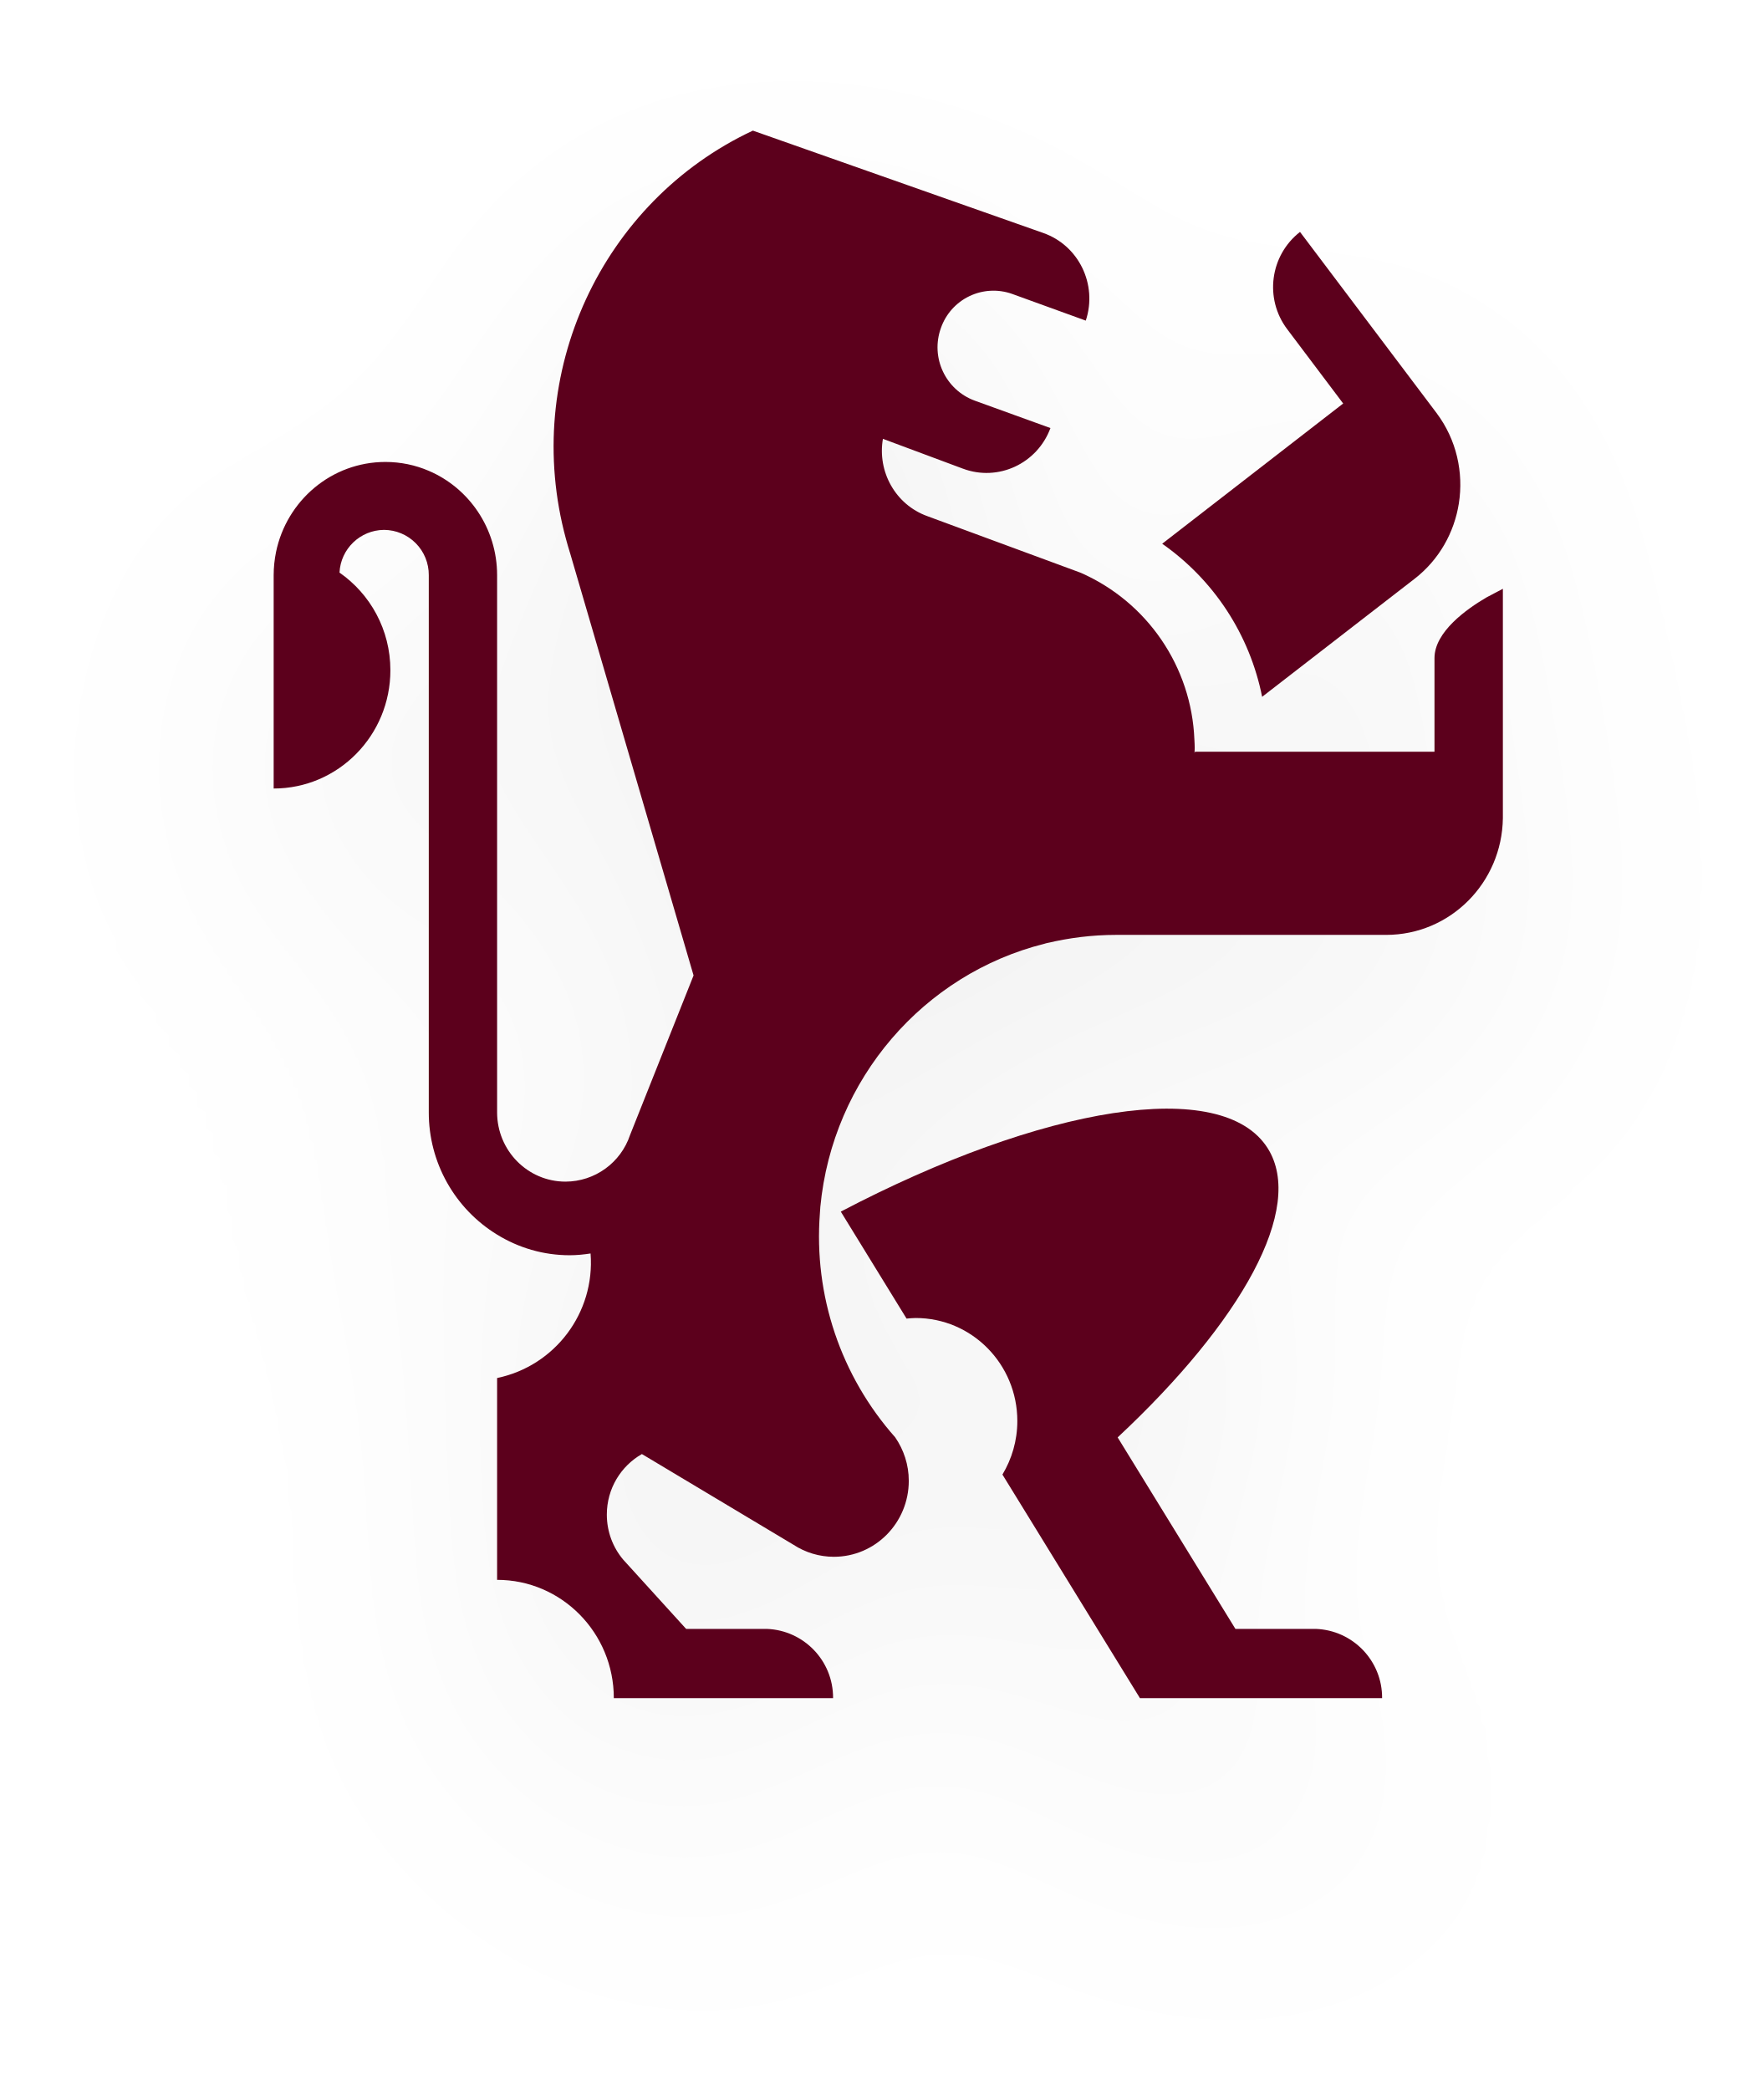
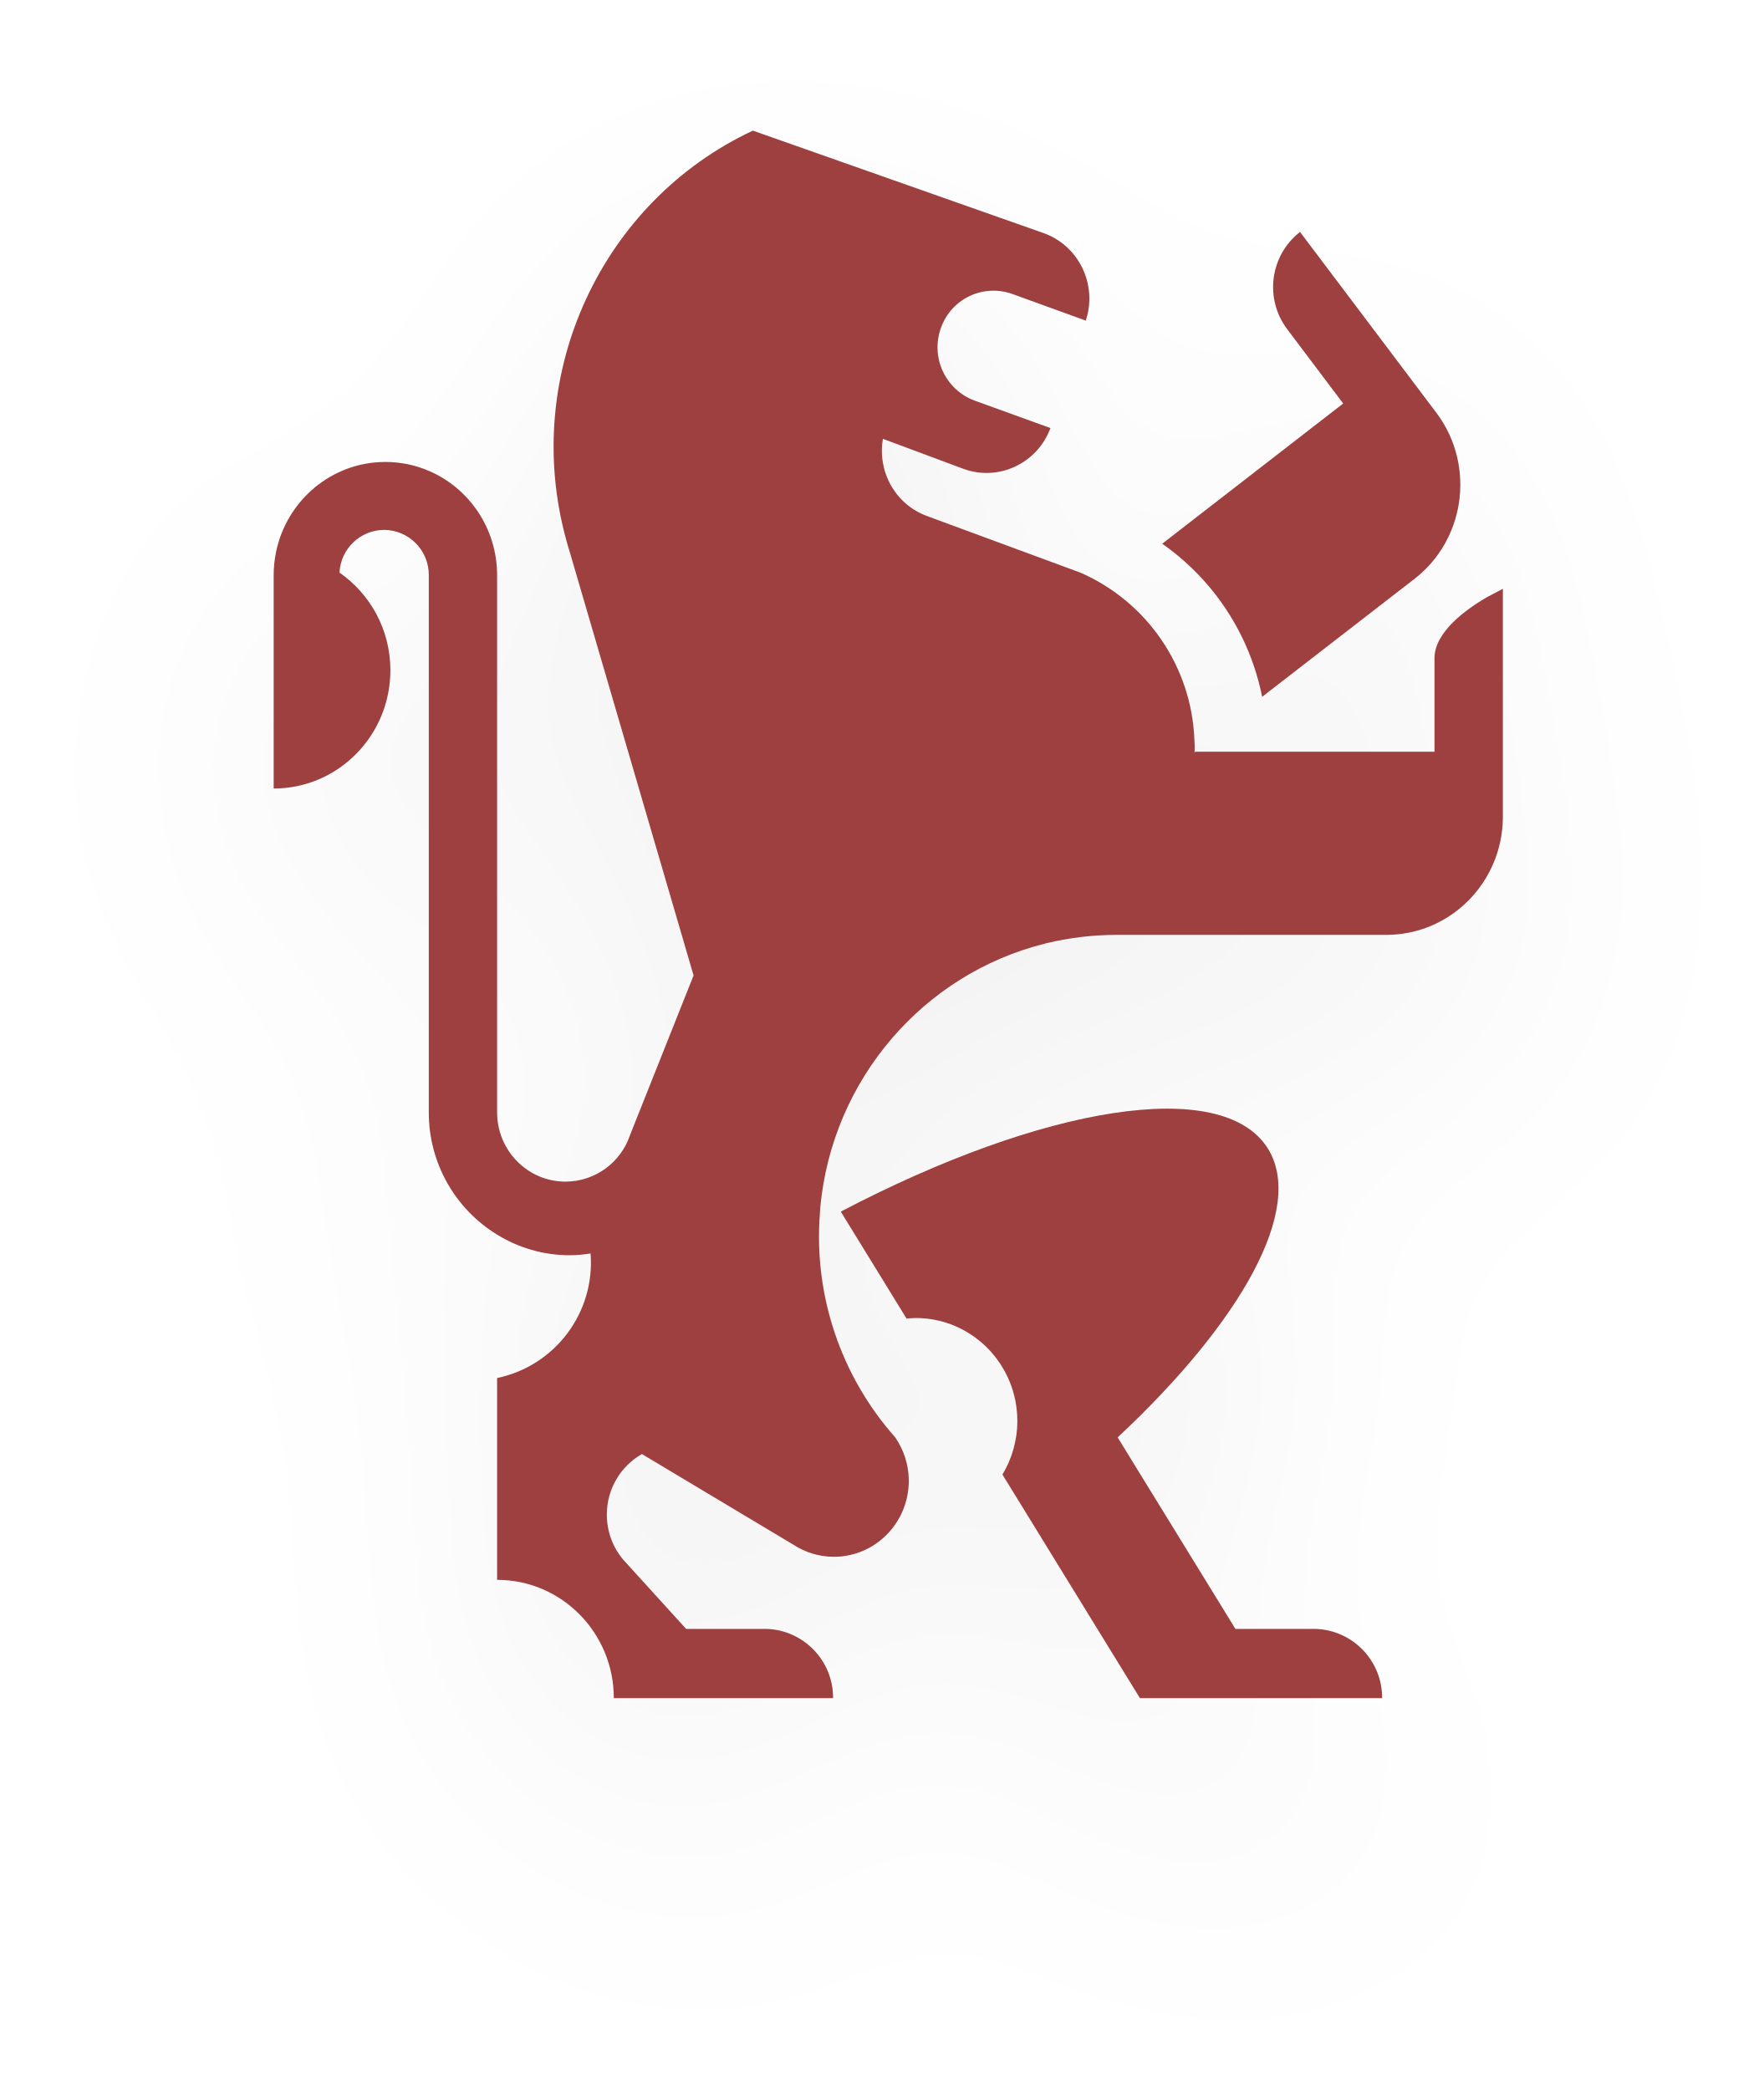
<svg xmlns="http://www.w3.org/2000/svg" width="27" height="32">
  <defs>
    <filter x="-50%" y="-50%" width="200%" height="200%" filterUnits="objectBoundingBox" id="a">
      <feOffset dy="2" in="SourceAlpha" result="shadowOffsetOuter1" />
      <feGaussianBlur stdDeviation="2" in="shadowOffsetOuter1" result="shadowBlurOuter1" />
      <feColorMatrix values="0 0 0 0 0 0 0 0 0 0 0 0 0 0 0 0 0 0 0.05 0" in="shadowBlurOuter1" result="shadowMatrixOuter1" />
      <feMerge>
        <feMergeNode in="shadowMatrixOuter1" />
        <feMergeNode in="SourceGraphic" />
      </feMerge>
    </filter>
  </defs>
-   <g filter="url(#a)" transform="translate(-10 -15)" fill="#5B041A" fill-rule="evenodd">
+   <g filter="url(#a)" transform="translate(-10 -15)" fill="#9E3F3F" fill-rule="evenodd">
    <path d="M31.658 23.862l-.894.692-1.44 1.115a3.758 3.758 0 0 0-1.53-2.344l2.771-2.147-.858-1.139a1.071 1.071 0 0 1 .197-1.488l2.09 2.772c.308.41.416.912.342 1.385-.07.442-.299.86-.678 1.154zM22.873 33.551c3.091-1.62 5.844-2.078 6.539-.966.57.914-.4 2.648-2.3 4.423l1.803 2.932h1.228A1.054 1.054 0 0 1 31.161 41h-3.708l-.652-1.06-1.045-1.7-.408-.663c.144-.24.228-.52.228-.82 0-.871-.697-1.577-1.556-1.577-.047 0-.094.005-.14.009l-1.007-1.638z" />
    <path d="M14.226 23.453c.162-.788.85-1.38 1.675-1.38.235 0 .46.048.664.136.614.262 1.046.879 1.046 1.598v8.224c0 .586.469 1.061 1.047 1.061a1.045 1.045 0 0 0 .989-.715l.972-2.442-1.887-6.454-.004-.013a5.335 5.335 0 0 1-.063-.217c-.687-2.529.55-5.169 2.862-6.251l4.443 1.566c.546.19.837.79.654 1.343l-1.125-.408a.852.852 0 0 0-1.094.524.87.87 0 0 0 .518 1.109l1.16.42c-.202.545-.8.823-1.339.622l-1.226-.457c-.087.5.19 1.006.678 1.183l2.349.867a2.916 2.916 0 0 1 1.742 2.556c.002.042.005.084.005.127l-.003.078.007-.02h3.667v-1.434c0-.4.488-.749.798-.93l.249-.131v3.513c-.014.989-.807 1.786-1.786 1.786H27.09c-.367 0-.723.045-1.064.127.017-.004.033-.01.05-.015l-.054.015-.032.009c-1.843.462-3.243 2.064-3.43 4.027l-.007.103a4.63 4.63 0 0 0 1.153 3.427c.13.189.208.418.208.666 0 .642-.513 1.163-1.147 1.163a1.13 1.13 0 0 1-.618-.184l-2.321-1.389c-.32.182-.537.528-.537.927 0 .263.094.504.251.69l.963 1.06H21.737A1.054 1.054 0 0 1 22.755 41h-3.357c0-1-.8-1.811-1.787-1.811v-3.09a1.805 1.805 0 0 0 1.431-1.907c-.105.016-.21.027-.32.027-.407 0-.786-.116-1.11-.315a2.19 2.19 0 0 1-1.047-1.873v-8.224a.689.689 0 0 0-.685-.694.688.688 0 0 0-.682.654c.47.327.779.874.779 1.495 0 1-.8 1.811-1.787 1.811v-3.266c0-.121.013-.24.036-.354z" />
  </g>
</svg>
